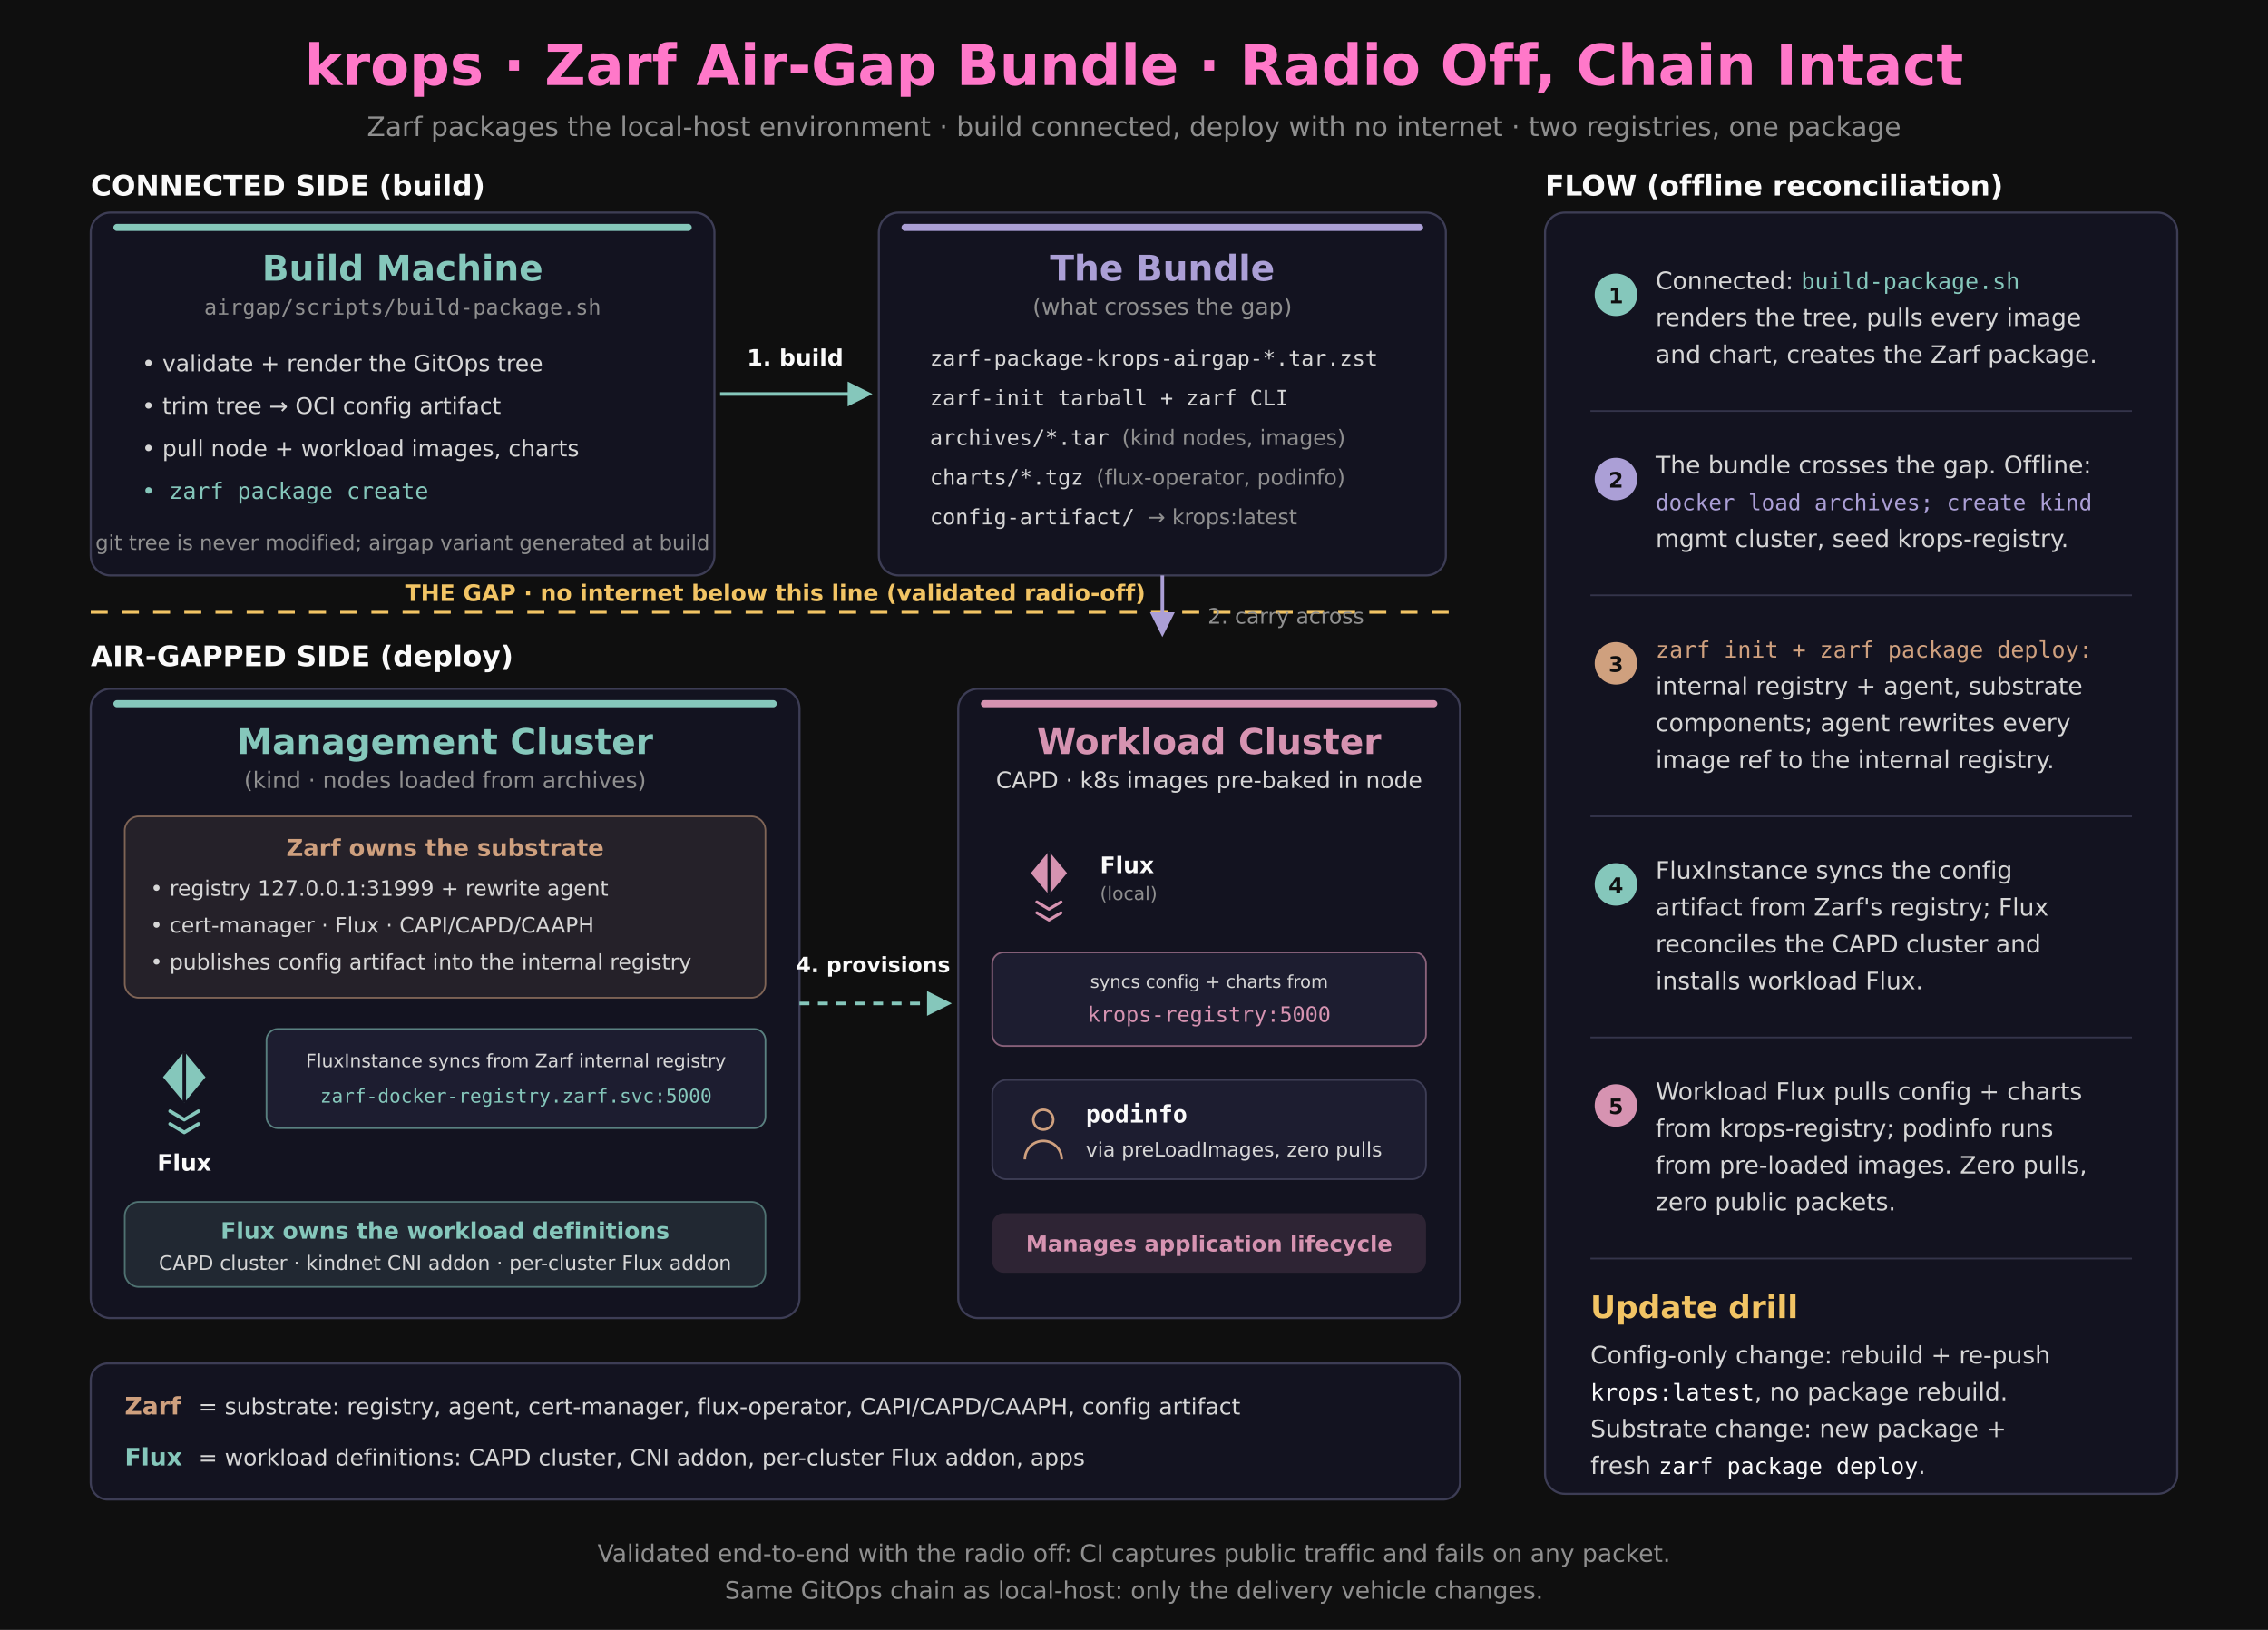
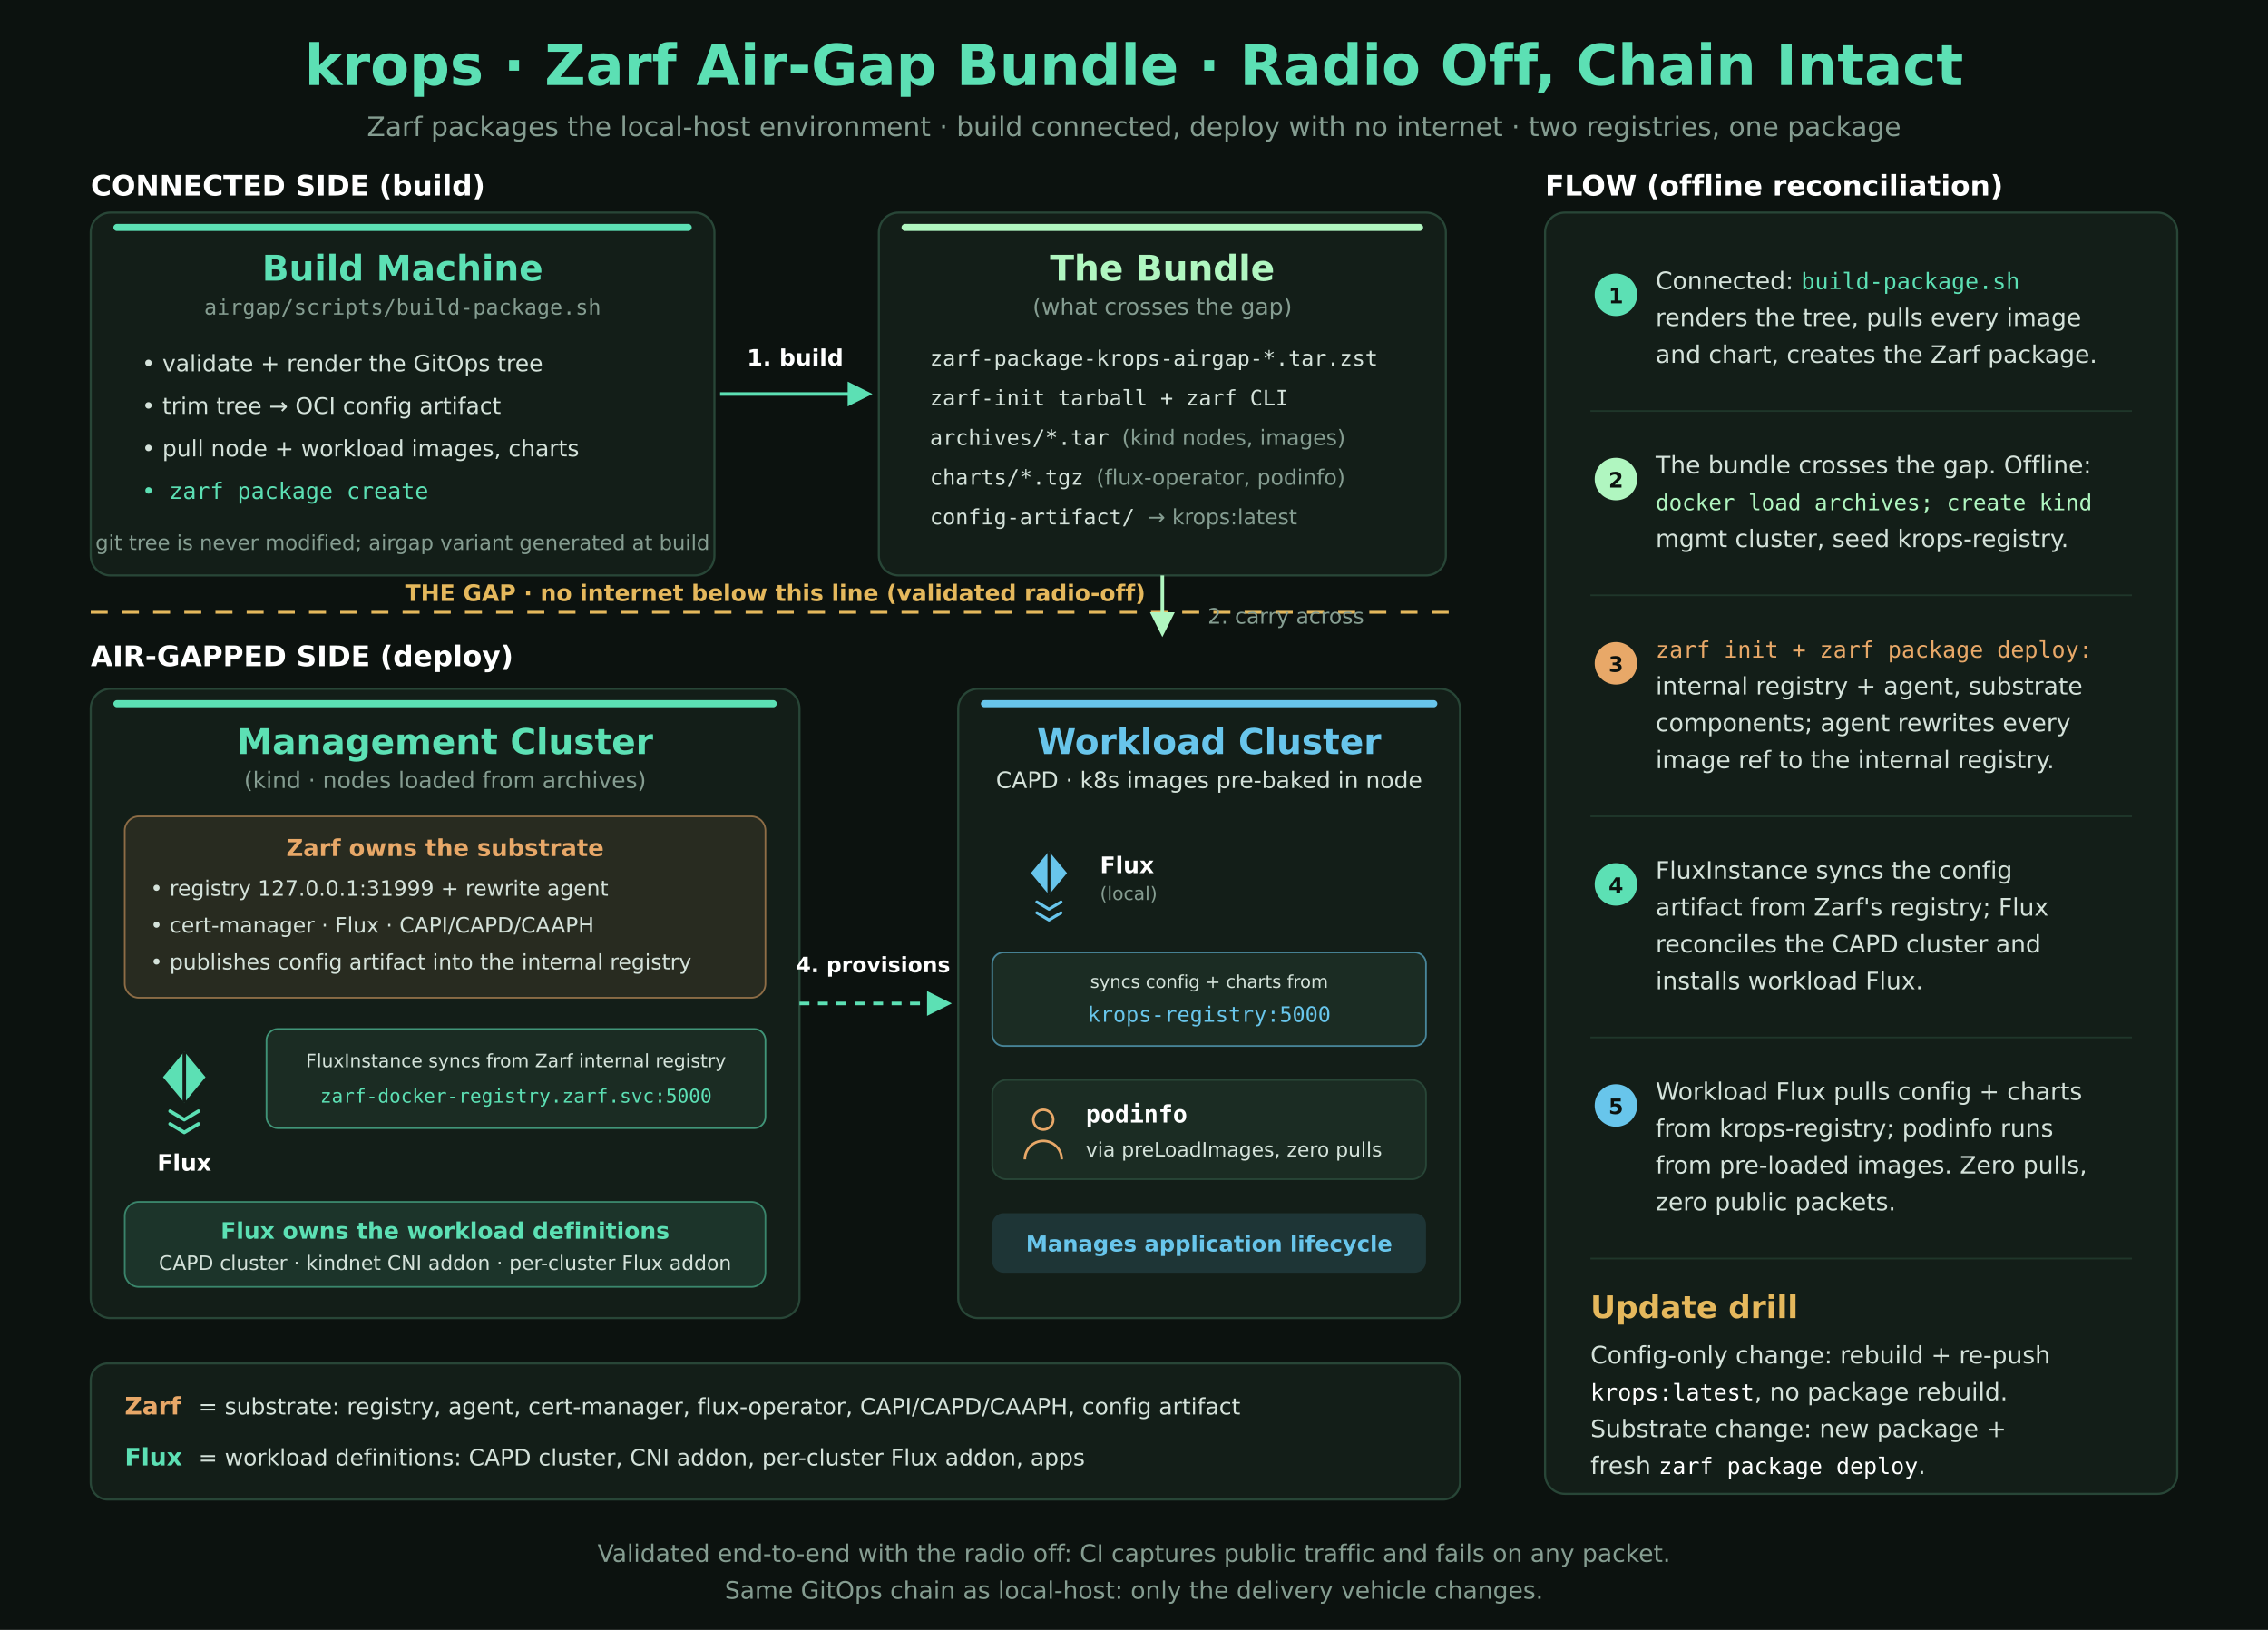
<svg xmlns="http://www.w3.org/2000/svg" width="1600" height="1150" viewBox="0 0 1600 1150">
  <defs>
    <marker id="arrow-teal" viewBox="0 0 10 10" refX="8" refY="5" markerWidth="7" markerHeight="7" orient="auto-start-reverse">
-       <path d="M0,0 L10,5 L0,10 z" fill="#85c7bb" />
+       <path d="M0,0 L10,5 L0,10 z" fill="#5CE0B4" />
    </marker>
    <marker id="arrow-gray" viewBox="0 0 10 10" refX="8" refY="5" markerWidth="7" markerHeight="7" orient="auto-start-reverse">
-       <path d="M0,0 L10,5 L0,10 z" fill="#8f8f8f" />
+       <path d="M0,0 L10,5 L0,10 z" fill="#859D91" />
    </marker>
    <marker id="arrow-purple" viewBox="0 0 10 10" refX="8" refY="5" markerWidth="7" markerHeight="7" orient="auto-start-reverse">
-       <path d="M0,0 L10,5 L0,10 z" fill="#ab9fd6" />
+       <path d="M0,0 L10,5 L0,10 z" fill="#B0F6C0" />
    </marker>
    <marker id="arrow-tan" viewBox="0 0 10 10" refX="8" refY="5" markerWidth="7" markerHeight="7" orient="auto-start-reverse">
-       <path d="M0,0 L10,5 L0,10 z" fill="#cfa07e" />
+       <path d="M0,0 L10,5 L0,10 z" fill="#E8A868" />
    </marker>
  </defs>
-   <rect width="1600" height="1150" fill="#0f0f0f" />
-   <text x="800" y="60" text-anchor="middle" font-family="DejaVu Sans" font-size="40" font-weight="bold" fill="#ff78c9">krops · Zarf Air-Gap Bundle · Radio Off, Chain Intact</text>
-   <text x="800" y="96" text-anchor="middle" font-family="DejaVu Sans" font-size="19" fill="#8f8f8f">Zarf packages the local-host environment · build connected, deploy with no internet · two registries, one package</text>
-   <text x="64" y="138" font-family="DejaVu Sans" font-size="20" font-weight="bold" fill="#fafafa">CONNECTED SIDE (build)</text>
-   <text x="64" y="470" font-family="DejaVu Sans" font-size="20" font-weight="bold" fill="#fafafa">AIR-GAPPED SIDE (deploy)</text>
-   <text x="1090" y="138" font-family="DejaVu Sans" font-size="20" font-weight="bold" fill="#fafafa">FLOW (offline reconciliation)</text>
-   <rect x="64" y="150" width="440" height="256" rx="14" fill="#131320" stroke="#3d3d55" stroke-width="1.5" />
-   <rect x="80" y="158" width="408" height="5" rx="2.5" fill="#85c7bb" />
-   <text x="284" y="198" text-anchor="middle" font-family="DejaVu Sans" font-size="25" font-weight="bold" fill="#85c7bb">Build Machine</text>
-   <text x="284" y="222" text-anchor="middle" font-family="DejaVu Sans Mono" font-size="15" fill="#8f8f8f">airgap/scripts/build-package.sh</text>
-   <text x="100" y="262" font-family="DejaVu Sans" font-size="16" fill="#d6d6d6">• validate + render the GitOps tree</text>
-   <text x="100" y="292" font-family="DejaVu Sans" font-size="16" fill="#d6d6d6">• trim tree → OCI config artifact</text>
-   <text x="100" y="322" font-family="DejaVu Sans" font-size="16" fill="#d6d6d6">• pull node + workload images, charts</text>
-   <text x="100" y="352" font-family="DejaVu Sans Mono" font-size="16" fill="#85c7bb">• zarf package create</text>
-   <text x="284" y="388" text-anchor="middle" font-family="DejaVu Sans" font-size="14.5" fill="#8f8f8f">git tree is never modified; airgap variant generated at build</text>
-   <rect x="620" y="150" width="400" height="256" rx="14" fill="#131320" stroke="#3d3d55" stroke-width="1.5" />
-   <rect x="636" y="158" width="368" height="5" rx="2.5" fill="#ab9fd6" />
-   <text x="820" y="198" text-anchor="middle" font-family="DejaVu Sans" font-size="25" font-weight="bold" fill="#ab9fd6">The Bundle</text>
-   <text x="820" y="222" text-anchor="middle" font-family="DejaVu Sans" font-size="16" fill="#8f8f8f">(what crosses the gap)</text>
-   <text x="656" y="258" font-family="DejaVu Sans Mono" font-size="15" fill="#d6d6d6">zarf-package-krops-airgap-*.tar.zst</text>
-   <text x="656" y="286" font-family="DejaVu Sans Mono" font-size="15" fill="#d6d6d6">zarf-init tarball + zarf CLI</text>
-   <text x="656" y="314" font-family="DejaVu Sans Mono" font-size="15" fill="#d6d6d6">archives/*.tar <tspan font-family="DejaVu Sans" fill="#8f8f8f">(kind nodes, images)</tspan>
+   <rect width="1600" height="1150" fill="#0C120F" />
+   <text x="800" y="60" text-anchor="middle" font-family="DejaVu Sans" font-size="40" font-weight="bold" fill="#5CE0B4">krops · Zarf Air-Gap Bundle · Radio Off, Chain Intact</text>
+   <text x="800" y="96" text-anchor="middle" font-family="DejaVu Sans" font-size="19" fill="#859D91">Zarf packages the local-host environment · build connected, deploy with no internet · two registries, one package</text>
+   <text x="64" y="138" font-family="DejaVu Sans" font-size="20" font-weight="bold" fill="#FFFFFF">CONNECTED SIDE (build)</text>
+   <text x="64" y="470" font-family="DejaVu Sans" font-size="20" font-weight="bold" fill="#FFFFFF">AIR-GAPPED SIDE (deploy)</text>
+   <text x="1090" y="138" font-family="DejaVu Sans" font-size="20" font-weight="bold" fill="#FFFFFF">FLOW (offline reconciliation)</text>
+   <rect x="64" y="150" width="440" height="256" rx="14" fill="#131E18" stroke="#284637" stroke-width="1.5" />
+   <rect x="80" y="158" width="408" height="5" rx="2.5" fill="#5CE0B4" />
+   <text x="284" y="198" text-anchor="middle" font-family="DejaVu Sans" font-size="25" font-weight="bold" fill="#5CE0B4">Build Machine</text>
+   <text x="284" y="222" text-anchor="middle" font-family="DejaVu Sans Mono" font-size="15" fill="#859D91">airgap/scripts/build-package.sh</text>
+   <text x="100" y="262" font-family="DejaVu Sans" font-size="16" fill="#D4E2DA">• validate + render the GitOps tree</text>
+   <text x="100" y="292" font-family="DejaVu Sans" font-size="16" fill="#D4E2DA">• trim tree → OCI config artifact</text>
+   <text x="100" y="322" font-family="DejaVu Sans" font-size="16" fill="#D4E2DA">• pull node + workload images, charts</text>
+   <text x="100" y="352" font-family="DejaVu Sans Mono" font-size="16" fill="#5CE0B4">• zarf package create</text>
+   <text x="284" y="388" text-anchor="middle" font-family="DejaVu Sans" font-size="14.5" fill="#859D91">git tree is never modified; airgap variant generated at build</text>
+   <rect x="620" y="150" width="400" height="256" rx="14" fill="#131E18" stroke="#284637" stroke-width="1.5" />
+   <rect x="636" y="158" width="368" height="5" rx="2.5" fill="#B0F6C0" />
+   <text x="820" y="198" text-anchor="middle" font-family="DejaVu Sans" font-size="25" font-weight="bold" fill="#B0F6C0">The Bundle</text>
+   <text x="820" y="222" text-anchor="middle" font-family="DejaVu Sans" font-size="16" fill="#859D91">(what crosses the gap)</text>
+   <text x="656" y="258" font-family="DejaVu Sans Mono" font-size="15" fill="#D4E2DA">zarf-package-krops-airgap-*.tar.zst</text>
+   <text x="656" y="286" font-family="DejaVu Sans Mono" font-size="15" fill="#D4E2DA">zarf-init tarball + zarf CLI</text>
+   <text x="656" y="314" font-family="DejaVu Sans Mono" font-size="15" fill="#D4E2DA">archives/*.tar <tspan font-family="DejaVu Sans" fill="#859D91">(kind nodes, images)</tspan>
  </text>
-   <text x="656" y="342" font-family="DejaVu Sans Mono" font-size="15" fill="#d6d6d6">charts/*.tgz <tspan font-family="DejaVu Sans" fill="#8f8f8f">(flux-operator, podinfo)</tspan>
+   <text x="656" y="342" font-family="DejaVu Sans Mono" font-size="15" fill="#D4E2DA">charts/*.tgz <tspan font-family="DejaVu Sans" fill="#859D91">(flux-operator, podinfo)</tspan>
  </text>
-   <text x="656" y="370" font-family="DejaVu Sans Mono" font-size="15" fill="#d6d6d6">config-artifact/ <tspan font-family="DejaVu Sans" fill="#8f8f8f">→ krops:latest</tspan>
+   <text x="656" y="370" font-family="DejaVu Sans Mono" font-size="15" fill="#D4E2DA">config-artifact/ <tspan font-family="DejaVu Sans" fill="#859D91">→ krops:latest</tspan>
  </text>
-   <line x1="508" y1="278" x2="612" y2="278" stroke="#85c7bb" stroke-width="2.5" marker-end="url(#arrow-teal)" />
-   <text x="561" y="258" text-anchor="middle" font-family="DejaVu Sans" font-size="16" font-weight="bold" fill="#fafafa">1. build</text>
-   <line x1="64" y1="432" x2="1030" y2="432" stroke="#f2c464" stroke-width="2" stroke-dasharray="12,10" />
-   <text x="547" y="424" text-anchor="middle" font-family="DejaVu Sans" font-size="16" font-weight="bold" fill="#f2c464">THE GAP · no internet below this line (validated radio-off)</text>
-   <path d="M820,406 V446" fill="none" stroke="#ab9fd6" stroke-width="2.5" marker-end="url(#arrow-purple)" />
-   <text x="852" y="440" font-family="DejaVu Sans" font-size="15" fill="#8f8f8f">2. carry across</text>
-   <rect x="64" y="486" width="500" height="444" rx="14" fill="#131320" stroke="#3d3d55" stroke-width="1.5" />
-   <rect x="80" y="494" width="468" height="5" rx="2.5" fill="#85c7bb" />
-   <text x="314" y="532" text-anchor="middle" font-family="DejaVu Sans" font-size="25" font-weight="bold" fill="#85c7bb">Management Cluster</text>
-   <text x="314" y="556" text-anchor="middle" font-family="DejaVu Sans" font-size="16" fill="#8f8f8f">(kind · nodes loaded from archives)</text>
-   <rect x="88" y="576" width="452" height="128" rx="10" fill="#cfa07e" fill-opacity="0.10" stroke="#cfa07e" stroke-opacity="0.55" stroke-width="1.2" />
-   <text x="314" y="604" text-anchor="middle" font-family="DejaVu Sans" font-size="16.5" font-weight="bold" fill="#cfa07e">Zarf owns the substrate</text>
-   <text x="106" y="632" font-family="DejaVu Sans" font-size="15" fill="#d6d6d6">• registry 127.0.0.1:31999 + rewrite agent</text>
-   <text x="106" y="658" font-family="DejaVu Sans" font-size="15" fill="#d6d6d6">• cert-manager · Flux · CAPI/CAPD/CAAPH</text>
-   <text x="106" y="684" font-family="DejaVu Sans" font-size="15" fill="#d6d6d6">• publishes config artifact into the internal registry</text>
+   <line x1="508" y1="278" x2="612" y2="278" stroke="#5CE0B4" stroke-width="2.5" marker-end="url(#arrow-teal)" />
+   <text x="561" y="258" text-anchor="middle" font-family="DejaVu Sans" font-size="16" font-weight="bold" fill="#FFFFFF">1. build</text>
+   <line x1="64" y1="432" x2="1030" y2="432" stroke="#E5B85C" stroke-width="2" stroke-dasharray="12,10" />
+   <text x="547" y="424" text-anchor="middle" font-family="DejaVu Sans" font-size="16" font-weight="bold" fill="#E5B85C">THE GAP · no internet below this line (validated radio-off)</text>
+   <path d="M820,406 V446" fill="none" stroke="#B0F6C0" stroke-width="2.5" marker-end="url(#arrow-purple)" />
+   <text x="852" y="440" font-family="DejaVu Sans" font-size="15" fill="#859D91">2. carry across</text>
+   <rect x="64" y="486" width="500" height="444" rx="14" fill="#131E18" stroke="#284637" stroke-width="1.5" />
+   <rect x="80" y="494" width="468" height="5" rx="2.5" fill="#5CE0B4" />
+   <text x="314" y="532" text-anchor="middle" font-family="DejaVu Sans" font-size="25" font-weight="bold" fill="#5CE0B4">Management Cluster</text>
+   <text x="314" y="556" text-anchor="middle" font-family="DejaVu Sans" font-size="16" fill="#859D91">(kind · nodes loaded from archives)</text>
+   <rect x="88" y="576" width="452" height="128" rx="10" fill="#E8A868" fill-opacity="0.10" stroke="#E8A868" stroke-opacity="0.55" stroke-width="1.2" />
+   <text x="314" y="604" text-anchor="middle" font-family="DejaVu Sans" font-size="16.5" font-weight="bold" fill="#E8A868">Zarf owns the substrate</text>
+   <text x="106" y="632" font-family="DejaVu Sans" font-size="15" fill="#D4E2DA">• registry 127.0.0.1:31999 + rewrite agent</text>
+   <text x="106" y="658" font-family="DejaVu Sans" font-size="15" fill="#D4E2DA">• cert-manager · Flux · CAPI/CAPD/CAAPH</text>
+   <text x="106" y="684" font-family="DejaVu Sans" font-size="15" fill="#D4E2DA">• publishes config artifact into the internal registry</text>
  <g transform="translate(130,760)">
-     <path d="M0,-18 L15,0 L0,18 L-15,0 Z" fill="#85c7bb" />
-     <line x1="0" y1="-18" x2="0" y2="18" stroke="#131320" stroke-width="2.5" />
-     <path d="M-10,24 L0,30 L10,24" fill="none" stroke="#85c7bb" stroke-width="2.5" stroke-linecap="round" stroke-linejoin="round" />
-     <path d="M-10,33 L0,39 L10,33" fill="none" stroke="#85c7bb" stroke-width="2.5" stroke-linecap="round" stroke-linejoin="round" />
+     <path d="M0,-18 L15,0 L0,18 L-15,0 Z" fill="#5CE0B4" />
+     <line x1="0" y1="-18" x2="0" y2="18" stroke="#131E18" stroke-width="2.5" />
+     <path d="M-10,24 L0,30 L10,24" fill="none" stroke="#5CE0B4" stroke-width="2.5" stroke-linecap="round" stroke-linejoin="round" />
+     <path d="M-10,33 L0,39 L10,33" fill="none" stroke="#5CE0B4" stroke-width="2.5" stroke-linecap="round" stroke-linejoin="round" />
  </g>
-   <text x="130" y="826" text-anchor="middle" font-family="DejaVu Sans" font-size="16" font-weight="bold" fill="#fafafa">Flux</text>
-   <rect x="188" y="726" width="352" height="70" rx="8" fill="#1d1d30" stroke="#85c7bb" stroke-opacity="0.6" stroke-width="1.2" />
-   <text x="364" y="753" text-anchor="middle" font-family="DejaVu Sans" font-size="13" fill="#d6d6d6">FluxInstance syncs from Zarf internal registry</text>
-   <text x="364" y="778" text-anchor="middle" font-family="DejaVu Sans Mono" font-size="13.5" fill="#85c7bb">zarf-docker-registry.zarf.svc:5000</text>
-   <rect x="88" y="848" width="452" height="60" rx="10" fill="#85c7bb" fill-opacity="0.12" stroke="#85c7bb" stroke-opacity="0.5" stroke-width="1.2" />
-   <text x="314" y="874" text-anchor="middle" font-family="DejaVu Sans" font-size="16" font-weight="bold" fill="#85c7bb">Flux owns the workload definitions</text>
-   <text x="314" y="896" text-anchor="middle" font-family="DejaVu Sans" font-size="14" fill="#d6d6d6">CAPD cluster · kindnet CNI addon · per-cluster Flux addon</text>
-   <line x1="564" y1="708" x2="668" y2="708" stroke="#85c7bb" stroke-width="2.5" stroke-dasharray="7,6" marker-end="url(#arrow-teal)" />
-   <text x="616" y="686" text-anchor="middle" font-family="DejaVu Sans" font-size="15" font-weight="bold" fill="#fafafa">4. provisions</text>
-   <rect x="676" y="486" width="354" height="444" rx="14" fill="#131320" stroke="#3d3d55" stroke-width="1.5" />
-   <rect x="692" y="494" width="322" height="5" rx="2.5" fill="#d693b1" />
-   <text x="853" y="532" text-anchor="middle" font-family="DejaVu Sans" font-size="25" font-weight="bold" fill="#d693b1">Workload Cluster</text>
-   <text x="853" y="556" text-anchor="middle" font-family="DejaVu Sans" font-size="16" fill="#d6d6d6">CAPD · k8s images pre-baked in node</text>
+   <text x="130" y="826" text-anchor="middle" font-family="DejaVu Sans" font-size="16" font-weight="bold" fill="#FFFFFF">Flux</text>
+   <rect x="188" y="726" width="352" height="70" rx="8" fill="#1B2C23" stroke="#5CE0B4" stroke-opacity="0.6" stroke-width="1.2" />
+   <text x="364" y="753" text-anchor="middle" font-family="DejaVu Sans" font-size="13" fill="#D4E2DA">FluxInstance syncs from Zarf internal registry</text>
+   <text x="364" y="778" text-anchor="middle" font-family="DejaVu Sans Mono" font-size="13.5" fill="#5CE0B4">zarf-docker-registry.zarf.svc:5000</text>
+   <rect x="88" y="848" width="452" height="60" rx="10" fill="#5CE0B4" fill-opacity="0.12" stroke="#5CE0B4" stroke-opacity="0.5" stroke-width="1.2" />
+   <text x="314" y="874" text-anchor="middle" font-family="DejaVu Sans" font-size="16" font-weight="bold" fill="#5CE0B4">Flux owns the workload definitions</text>
+   <text x="314" y="896" text-anchor="middle" font-family="DejaVu Sans" font-size="14" fill="#D4E2DA">CAPD cluster · kindnet CNI addon · per-cluster Flux addon</text>
+   <line x1="564" y1="708" x2="668" y2="708" stroke="#5CE0B4" stroke-width="2.5" stroke-dasharray="7,6" marker-end="url(#arrow-teal)" />
+   <text x="616" y="686" text-anchor="middle" font-family="DejaVu Sans" font-size="15" font-weight="bold" fill="#FFFFFF">4. provisions</text>
+   <rect x="676" y="486" width="354" height="444" rx="14" fill="#131E18" stroke="#284637" stroke-width="1.5" />
+   <rect x="692" y="494" width="322" height="5" rx="2.5" fill="#68C5EB" />
+   <text x="853" y="532" text-anchor="middle" font-family="DejaVu Sans" font-size="25" font-weight="bold" fill="#68C5EB">Workload Cluster</text>
+   <text x="853" y="556" text-anchor="middle" font-family="DejaVu Sans" font-size="16" fill="#D4E2DA">CAPD · k8s images pre-baked in node</text>
  <g transform="translate(740,616) scale(0.85)">
-     <path d="M0,-18 L15,0 L0,18 L-15,0 Z" fill="#d693b1" />
-     <line x1="0" y1="-18" x2="0" y2="18" stroke="#131320" stroke-width="2.5" />
-     <path d="M-10,24 L0,30 L10,24" fill="none" stroke="#d693b1" stroke-width="2.5" stroke-linecap="round" stroke-linejoin="round" />
-     <path d="M-10,33 L0,39 L10,33" fill="none" stroke="#d693b1" stroke-width="2.5" stroke-linecap="round" stroke-linejoin="round" />
+     <path d="M0,-18 L15,0 L0,18 L-15,0 Z" fill="#68C5EB" />
+     <line x1="0" y1="-18" x2="0" y2="18" stroke="#131E18" stroke-width="2.5" />
+     <path d="M-10,24 L0,30 L10,24" fill="none" stroke="#68C5EB" stroke-width="2.5" stroke-linecap="round" stroke-linejoin="round" />
+     <path d="M-10,33 L0,39 L10,33" fill="none" stroke="#68C5EB" stroke-width="2.5" stroke-linecap="round" stroke-linejoin="round" />
  </g>
-   <text x="776" y="616" font-family="DejaVu Sans" font-size="16" font-weight="bold" fill="#fafafa">Flux</text>
-   <text x="776" y="635" font-family="DejaVu Sans" font-size="13" fill="#8f8f8f">(local)</text>
-   <rect x="700" y="672" width="306" height="66" rx="8" fill="#1d1d30" stroke="#d693b1" stroke-opacity="0.6" stroke-width="1.2" />
-   <text x="853" y="697" text-anchor="middle" font-family="DejaVu Sans" font-size="12.5" fill="#d6d6d6">syncs config + charts from</text>
-   <text x="853" y="721" text-anchor="middle" font-family="DejaVu Sans Mono" font-size="15" fill="#d693b1">krops-registry:5000</text>
-   <rect x="700" y="762" width="306" height="70" rx="10" fill="#1d1d30" stroke="#3d3d55" stroke-width="1.2" />
-   <g stroke="#cfa07e" stroke-width="1.8" fill="none">
+   <text x="776" y="616" font-family="DejaVu Sans" font-size="16" font-weight="bold" fill="#FFFFFF">Flux</text>
+   <text x="776" y="635" font-family="DejaVu Sans" font-size="13" fill="#859D91">(local)</text>
+   <rect x="700" y="672" width="306" height="66" rx="8" fill="#1B2C23" stroke="#68C5EB" stroke-opacity="0.6" stroke-width="1.2" />
+   <text x="853" y="697" text-anchor="middle" font-family="DejaVu Sans" font-size="12.5" fill="#D4E2DA">syncs config + charts from</text>
+   <text x="853" y="721" text-anchor="middle" font-family="DejaVu Sans Mono" font-size="15" fill="#68C5EB">krops-registry:5000</text>
+   <rect x="700" y="762" width="306" height="70" rx="10" fill="#1B2C23" stroke="#284637" stroke-width="1.2" />
+   <g stroke="#E8A868" stroke-width="1.8" fill="none">
    <circle cx="736" cy="790" r="7" />
    <path d="M723,818 a13,13 0 0 1 26,0" />
  </g>
-   <text x="766" y="792" font-family="DejaVu Sans Mono" font-size="17" font-weight="bold" fill="#fafafa">podinfo</text>
-   <text x="766" y="816" font-family="DejaVu Sans" font-size="14" fill="#d6d6d6">via preLoadImages, zero pulls</text>
-   <rect x="700" y="856" width="306" height="42" rx="8" fill="#d693b1" fill-opacity="0.14" />
-   <text x="853" y="883" text-anchor="middle" font-family="DejaVu Sans" font-size="15.5" font-weight="bold" fill="#d693b1">Manages application lifecycle</text>
-   <rect x="64" y="962" width="966" height="96" rx="12" fill="#131320" stroke="#3d3d55" stroke-width="1.5" />
-   <text x="88" y="998" font-family="DejaVu Sans" font-size="17" font-weight="bold" fill="#cfa07e">Zarf</text>
-   <text x="140" y="998" font-family="DejaVu Sans" font-size="16" fill="#d6d6d6">= substrate: registry, agent, cert-manager, flux-operator, CAPI/CAPD/CAAPH, config artifact</text>
-   <text x="88" y="1034" font-family="DejaVu Sans" font-size="17" font-weight="bold" fill="#85c7bb">Flux</text>
-   <text x="140" y="1034" font-family="DejaVu Sans" font-size="16" fill="#d6d6d6">= workload definitions: CAPD cluster, CNI addon, per-cluster Flux addon, apps</text>
-   <rect x="1090" y="150" width="446" height="904" rx="14" fill="#131320" stroke="#3d3d55" stroke-width="1.5" />
-   <circle cx="1140" cy="208" r="15" fill="#85c7bb" />
-   <text x="1140" y="214" text-anchor="middle" font-family="DejaVu Sans" font-size="15" font-weight="bold" fill="#0f0f0f">1</text>
-   <text x="1168" y="204" font-family="DejaVu Sans" font-size="17" fill="#d6d6d6">Connected: <tspan font-family="DejaVu Sans Mono" font-size="16" fill="#85c7bb">build-package.sh</tspan>
+   <text x="766" y="792" font-family="DejaVu Sans Mono" font-size="17" font-weight="bold" fill="#FFFFFF">podinfo</text>
+   <text x="766" y="816" font-family="DejaVu Sans" font-size="14" fill="#D4E2DA">via preLoadImages, zero pulls</text>
+   <rect x="700" y="856" width="306" height="42" rx="8" fill="#68C5EB" fill-opacity="0.14" />
+   <text x="853" y="883" text-anchor="middle" font-family="DejaVu Sans" font-size="15.5" font-weight="bold" fill="#68C5EB">Manages application lifecycle</text>
+   <rect x="64" y="962" width="966" height="96" rx="12" fill="#131E18" stroke="#284637" stroke-width="1.5" />
+   <text x="88" y="998" font-family="DejaVu Sans" font-size="17" font-weight="bold" fill="#E8A868">Zarf</text>
+   <text x="140" y="998" font-family="DejaVu Sans" font-size="16" fill="#D4E2DA">= substrate: registry, agent, cert-manager, flux-operator, CAPI/CAPD/CAAPH, config artifact</text>
+   <text x="88" y="1034" font-family="DejaVu Sans" font-size="17" font-weight="bold" fill="#5CE0B4">Flux</text>
+   <text x="140" y="1034" font-family="DejaVu Sans" font-size="16" fill="#D4E2DA">= workload definitions: CAPD cluster, CNI addon, per-cluster Flux addon, apps</text>
+   <rect x="1090" y="150" width="446" height="904" rx="14" fill="#131E18" stroke="#284637" stroke-width="1.5" />
+   <circle cx="1140" cy="208" r="15" fill="#5CE0B4" />
+   <text x="1140" y="214" text-anchor="middle" font-family="DejaVu Sans" font-size="15" font-weight="bold" fill="#0C120F">1</text>
+   <text x="1168" y="204" font-family="DejaVu Sans" font-size="17" fill="#D4E2DA">Connected: <tspan font-family="DejaVu Sans Mono" font-size="16" fill="#5CE0B4">build-package.sh</tspan>
  </text>
-   <text x="1168" y="230" font-family="DejaVu Sans" font-size="17" fill="#d6d6d6">renders the tree, pulls every image</text>
-   <text x="1168" y="256" font-family="DejaVu Sans" font-size="17" fill="#d6d6d6">and chart, creates the Zarf package.</text>
-   <line x1="1122" y1="290" x2="1504" y2="290" stroke="#34344a" stroke-width="1.2" />
-   <circle cx="1140" cy="338" r="15" fill="#ab9fd6" />
-   <text x="1140" y="344" text-anchor="middle" font-family="DejaVu Sans" font-size="15" font-weight="bold" fill="#0f0f0f">2</text>
-   <text x="1168" y="334" font-family="DejaVu Sans" font-size="17" fill="#d6d6d6">The bundle crosses the gap. Offline:</text>
-   <text x="1168" y="360" font-family="DejaVu Sans Mono" font-size="15.5" fill="#ab9fd6">docker load archives; create kind</text>
-   <text x="1168" y="386" font-family="DejaVu Sans" font-size="17" fill="#d6d6d6">mgmt cluster, seed krops-registry.</text>
-   <line x1="1122" y1="420" x2="1504" y2="420" stroke="#34344a" stroke-width="1.2" />
-   <circle cx="1140" cy="468" r="15" fill="#cfa07e" />
-   <text x="1140" y="474" text-anchor="middle" font-family="DejaVu Sans" font-size="15" font-weight="bold" fill="#0f0f0f">3</text>
-   <text x="1168" y="464" font-family="DejaVu Sans Mono" font-size="16" fill="#cfa07e">zarf init + zarf package deploy:</text>
-   <text x="1168" y="490" font-family="DejaVu Sans" font-size="17" fill="#d6d6d6">internal registry + agent, substrate</text>
-   <text x="1168" y="516" font-family="DejaVu Sans" font-size="17" fill="#d6d6d6">components; agent rewrites every</text>
-   <text x="1168" y="542" font-family="DejaVu Sans" font-size="17" fill="#d6d6d6">image ref to the internal registry.</text>
-   <line x1="1122" y1="576" x2="1504" y2="576" stroke="#34344a" stroke-width="1.2" />
-   <circle cx="1140" cy="624" r="15" fill="#85c7bb" />
-   <text x="1140" y="630" text-anchor="middle" font-family="DejaVu Sans" font-size="15" font-weight="bold" fill="#0f0f0f">4</text>
-   <text x="1168" y="620" font-family="DejaVu Sans" font-size="17" fill="#d6d6d6">FluxInstance syncs the config</text>
-   <text x="1168" y="646" font-family="DejaVu Sans" font-size="17" fill="#d6d6d6">artifact from Zarf's registry; Flux</text>
-   <text x="1168" y="672" font-family="DejaVu Sans" font-size="17" fill="#d6d6d6">reconciles the CAPD cluster and</text>
-   <text x="1168" y="698" font-family="DejaVu Sans" font-size="17" fill="#d6d6d6">installs workload Flux.</text>
-   <line x1="1122" y1="732" x2="1504" y2="732" stroke="#34344a" stroke-width="1.2" />
-   <circle cx="1140" cy="780" r="15" fill="#d693b1" />
-   <text x="1140" y="786" text-anchor="middle" font-family="DejaVu Sans" font-size="15" font-weight="bold" fill="#0f0f0f">5</text>
-   <text x="1168" y="776" font-family="DejaVu Sans" font-size="17" fill="#d6d6d6">Workload Flux pulls config + charts</text>
-   <text x="1168" y="802" font-family="DejaVu Sans" font-size="17" fill="#d6d6d6">from krops-registry; podinfo runs</text>
-   <text x="1168" y="828" font-family="DejaVu Sans" font-size="17" fill="#d6d6d6">from pre-loaded images. Zero pulls,</text>
-   <text x="1168" y="854" font-family="DejaVu Sans" font-size="17" fill="#d6d6d6">zero public packets.</text>
-   <line x1="1122" y1="888" x2="1504" y2="888" stroke="#34344a" stroke-width="1.2" />
-   <text x="1122" y="930" font-family="DejaVu Sans" font-size="22" font-weight="bold" fill="#f2c464">Update drill</text>
-   <text x="1122" y="962" font-family="DejaVu Sans" font-size="17" fill="#d6d6d6">Config-only change: rebuild + re-push</text>
-   <text x="1122" y="988" font-family="DejaVu Sans" font-size="17" fill="#d6d6d6">
-     <tspan font-family="DejaVu Sans Mono" font-size="16" fill="#fafafa">krops:latest</tspan>, no package rebuild.</text>
-   <text x="1122" y="1014" font-family="DejaVu Sans" font-size="17" fill="#d6d6d6">Substrate change: new package +</text>
-   <text x="1122" y="1040" font-family="DejaVu Sans" font-size="17" fill="#d6d6d6">fresh <tspan font-family="DejaVu Sans Mono" font-size="16" fill="#fafafa">zarf package deploy</tspan>.</text>
-   <text x="800" y="1102" text-anchor="middle" font-family="DejaVu Sans" font-size="17" fill="#8f8f8f">Validated end-to-end with the radio off: CI captures public traffic and fails on any packet.</text>
-   <text x="800" y="1128" text-anchor="middle" font-family="DejaVu Sans" font-size="17" fill="#8f8f8f">Same GitOps chain as local-host: only the delivery vehicle changes.</text>
+   <text x="1168" y="230" font-family="DejaVu Sans" font-size="17" fill="#D4E2DA">renders the tree, pulls every image</text>
+   <text x="1168" y="256" font-family="DejaVu Sans" font-size="17" fill="#D4E2DA">and chart, creates the Zarf package.</text>
+   <line x1="1122" y1="290" x2="1504" y2="290" stroke="#1F362A" stroke-width="1.2" />
+   <circle cx="1140" cy="338" r="15" fill="#B0F6C0" />
+   <text x="1140" y="344" text-anchor="middle" font-family="DejaVu Sans" font-size="15" font-weight="bold" fill="#0C120F">2</text>
+   <text x="1168" y="334" font-family="DejaVu Sans" font-size="17" fill="#D4E2DA">The bundle crosses the gap. Offline:</text>
+   <text x="1168" y="360" font-family="DejaVu Sans Mono" font-size="15.5" fill="#B0F6C0">docker load archives; create kind</text>
+   <text x="1168" y="386" font-family="DejaVu Sans" font-size="17" fill="#D4E2DA">mgmt cluster, seed krops-registry.</text>
+   <line x1="1122" y1="420" x2="1504" y2="420" stroke="#1F362A" stroke-width="1.2" />
+   <circle cx="1140" cy="468" r="15" fill="#E8A868" />
+   <text x="1140" y="474" text-anchor="middle" font-family="DejaVu Sans" font-size="15" font-weight="bold" fill="#0C120F">3</text>
+   <text x="1168" y="464" font-family="DejaVu Sans Mono" font-size="16" fill="#E8A868">zarf init + zarf package deploy:</text>
+   <text x="1168" y="490" font-family="DejaVu Sans" font-size="17" fill="#D4E2DA">internal registry + agent, substrate</text>
+   <text x="1168" y="516" font-family="DejaVu Sans" font-size="17" fill="#D4E2DA">components; agent rewrites every</text>
+   <text x="1168" y="542" font-family="DejaVu Sans" font-size="17" fill="#D4E2DA">image ref to the internal registry.</text>
+   <line x1="1122" y1="576" x2="1504" y2="576" stroke="#1F362A" stroke-width="1.2" />
+   <circle cx="1140" cy="624" r="15" fill="#5CE0B4" />
+   <text x="1140" y="630" text-anchor="middle" font-family="DejaVu Sans" font-size="15" font-weight="bold" fill="#0C120F">4</text>
+   <text x="1168" y="620" font-family="DejaVu Sans" font-size="17" fill="#D4E2DA">FluxInstance syncs the config</text>
+   <text x="1168" y="646" font-family="DejaVu Sans" font-size="17" fill="#D4E2DA">artifact from Zarf's registry; Flux</text>
+   <text x="1168" y="672" font-family="DejaVu Sans" font-size="17" fill="#D4E2DA">reconciles the CAPD cluster and</text>
+   <text x="1168" y="698" font-family="DejaVu Sans" font-size="17" fill="#D4E2DA">installs workload Flux.</text>
+   <line x1="1122" y1="732" x2="1504" y2="732" stroke="#1F362A" stroke-width="1.2" />
+   <circle cx="1140" cy="780" r="15" fill="#68C5EB" />
+   <text x="1140" y="786" text-anchor="middle" font-family="DejaVu Sans" font-size="15" font-weight="bold" fill="#0C120F">5</text>
+   <text x="1168" y="776" font-family="DejaVu Sans" font-size="17" fill="#D4E2DA">Workload Flux pulls config + charts</text>
+   <text x="1168" y="802" font-family="DejaVu Sans" font-size="17" fill="#D4E2DA">from krops-registry; podinfo runs</text>
+   <text x="1168" y="828" font-family="DejaVu Sans" font-size="17" fill="#D4E2DA">from pre-loaded images. Zero pulls,</text>
+   <text x="1168" y="854" font-family="DejaVu Sans" font-size="17" fill="#D4E2DA">zero public packets.</text>
+   <line x1="1122" y1="888" x2="1504" y2="888" stroke="#1F362A" stroke-width="1.2" />
+   <text x="1122" y="930" font-family="DejaVu Sans" font-size="22" font-weight="bold" fill="#E5B85C">Update drill</text>
+   <text x="1122" y="962" font-family="DejaVu Sans" font-size="17" fill="#D4E2DA">Config-only change: rebuild + re-push</text>
+   <text x="1122" y="988" font-family="DejaVu Sans" font-size="17" fill="#D4E2DA">
+     <tspan font-family="DejaVu Sans Mono" font-size="16" fill="#FFFFFF">krops:latest</tspan>, no package rebuild.</text>
+   <text x="1122" y="1014" font-family="DejaVu Sans" font-size="17" fill="#D4E2DA">Substrate change: new package +</text>
+   <text x="1122" y="1040" font-family="DejaVu Sans" font-size="17" fill="#D4E2DA">fresh <tspan font-family="DejaVu Sans Mono" font-size="16" fill="#FFFFFF">zarf package deploy</tspan>.</text>
+   <text x="800" y="1102" text-anchor="middle" font-family="DejaVu Sans" font-size="17" fill="#859D91">Validated end-to-end with the radio off: CI captures public traffic and fails on any packet.</text>
+   <text x="800" y="1128" text-anchor="middle" font-family="DejaVu Sans" font-size="17" fill="#859D91">Same GitOps chain as local-host: only the delivery vehicle changes.</text>
</svg>
